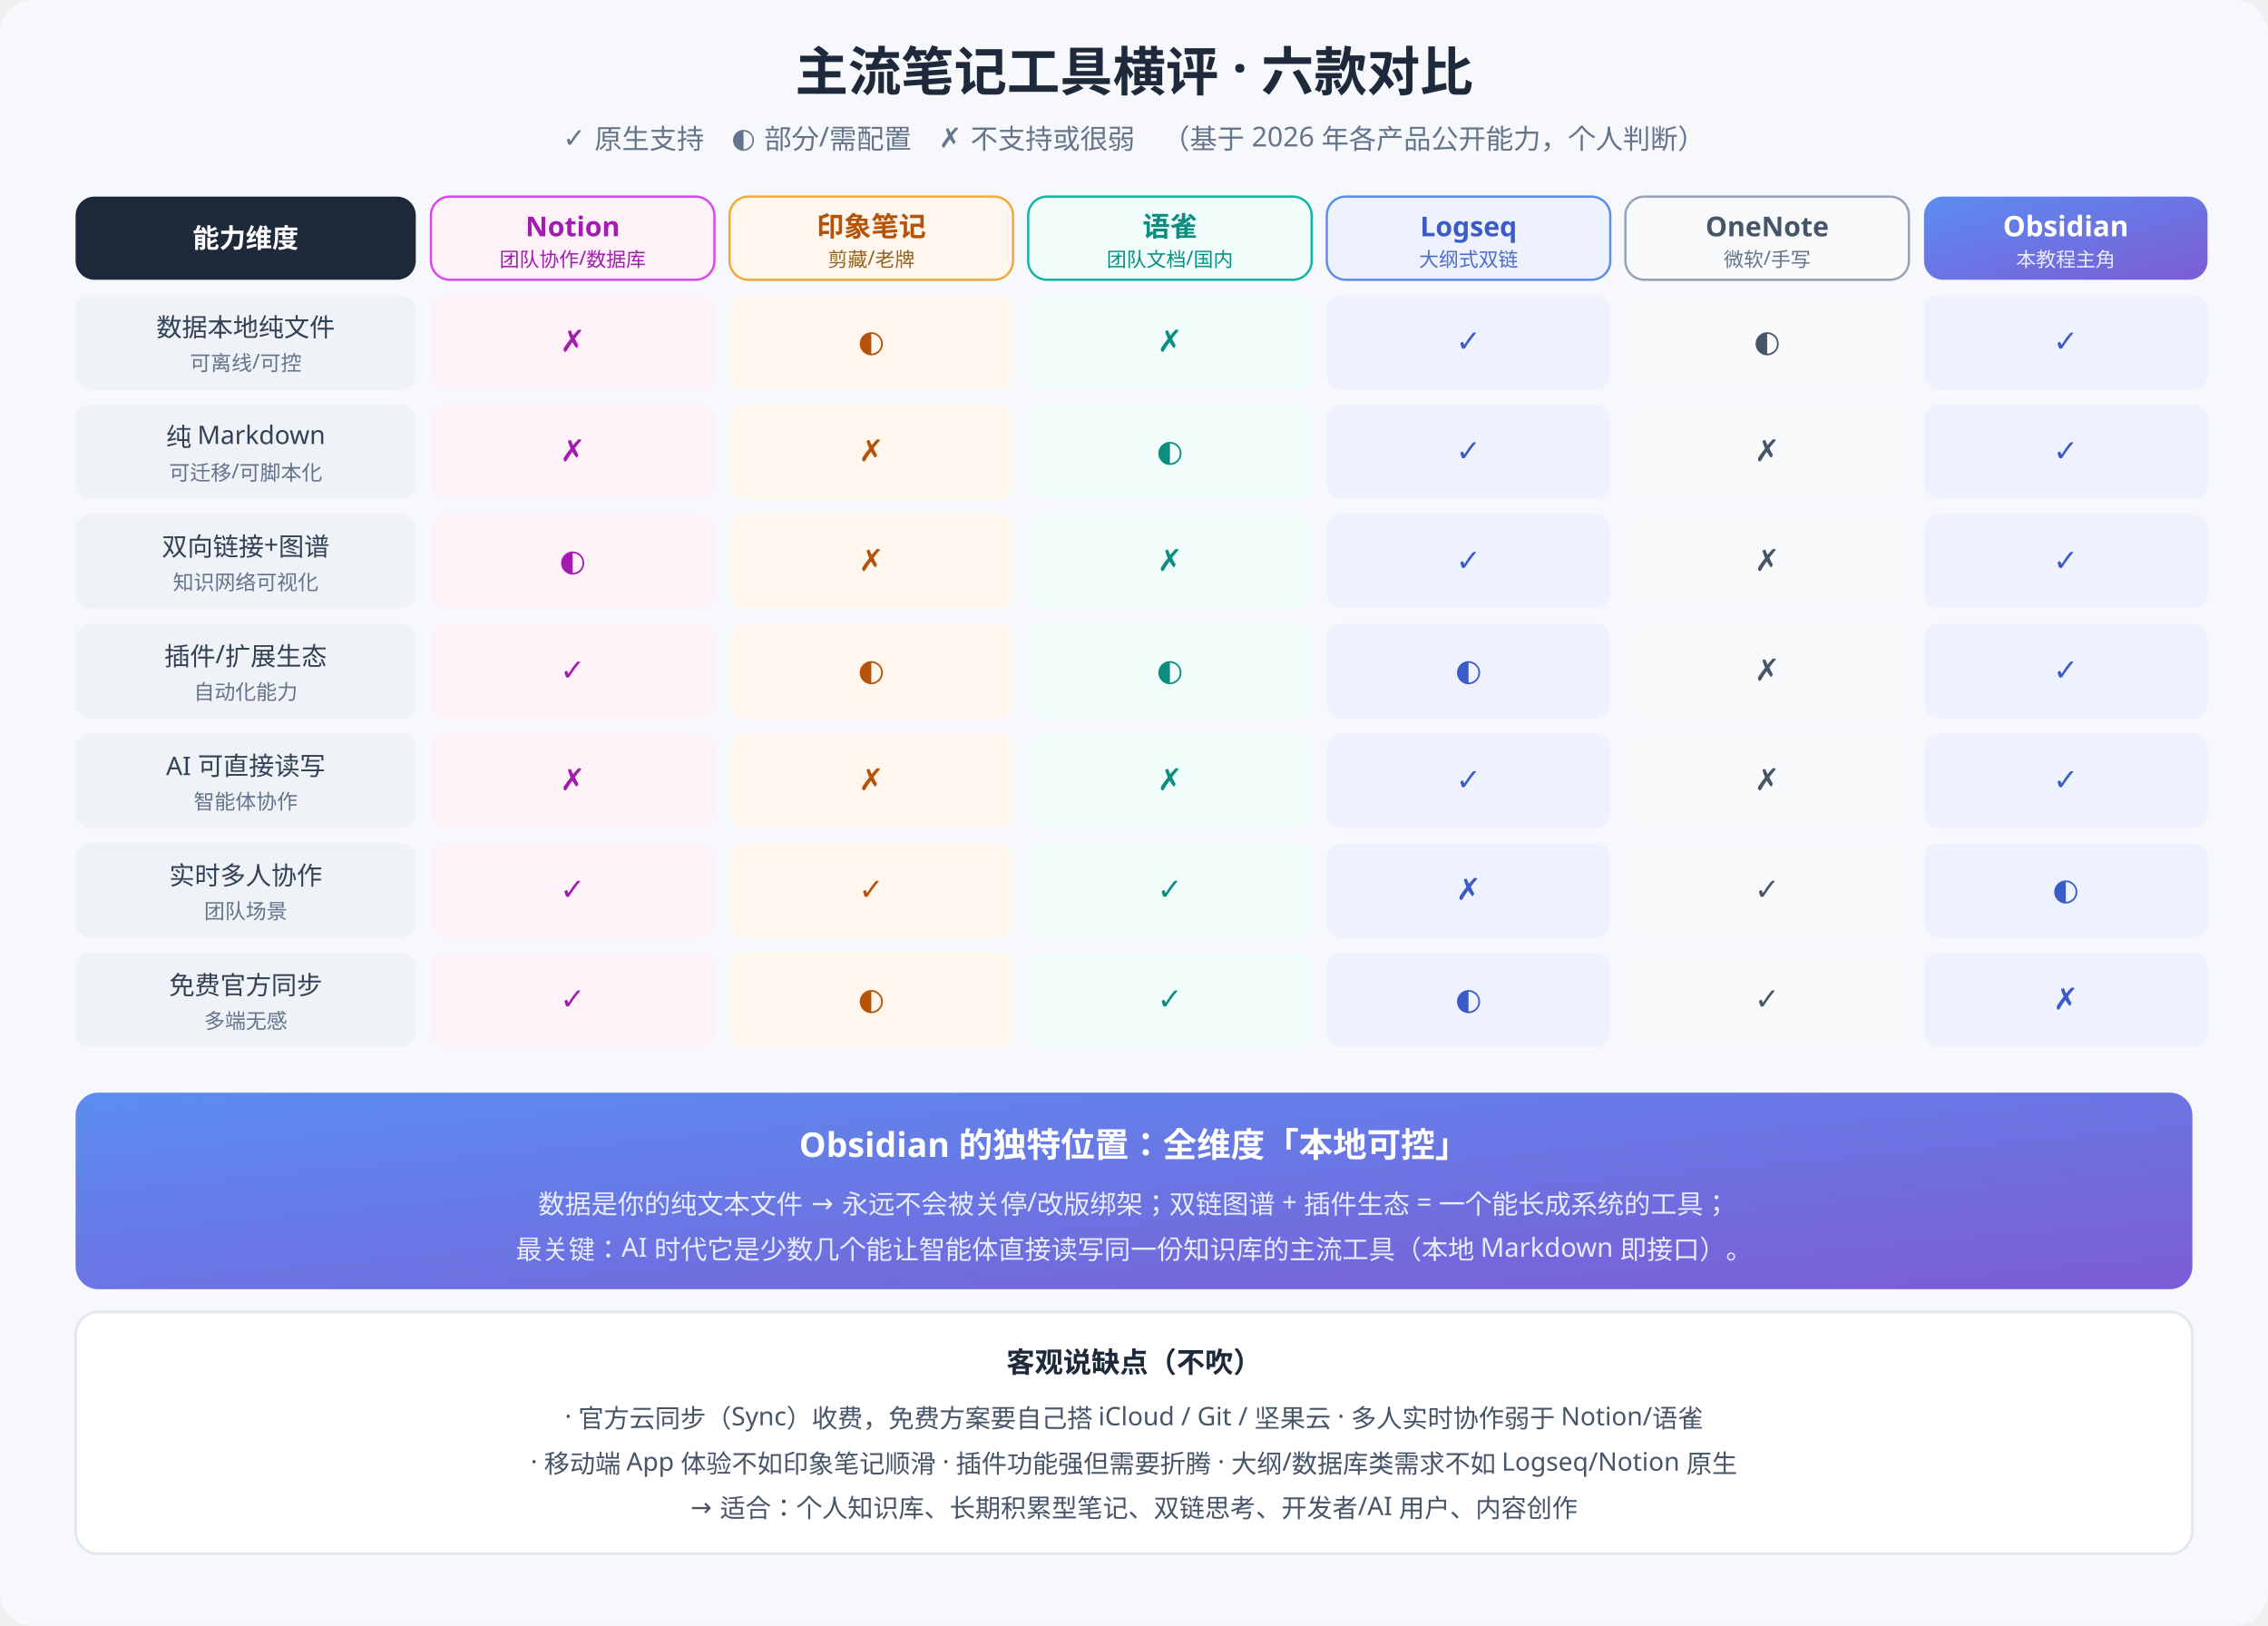
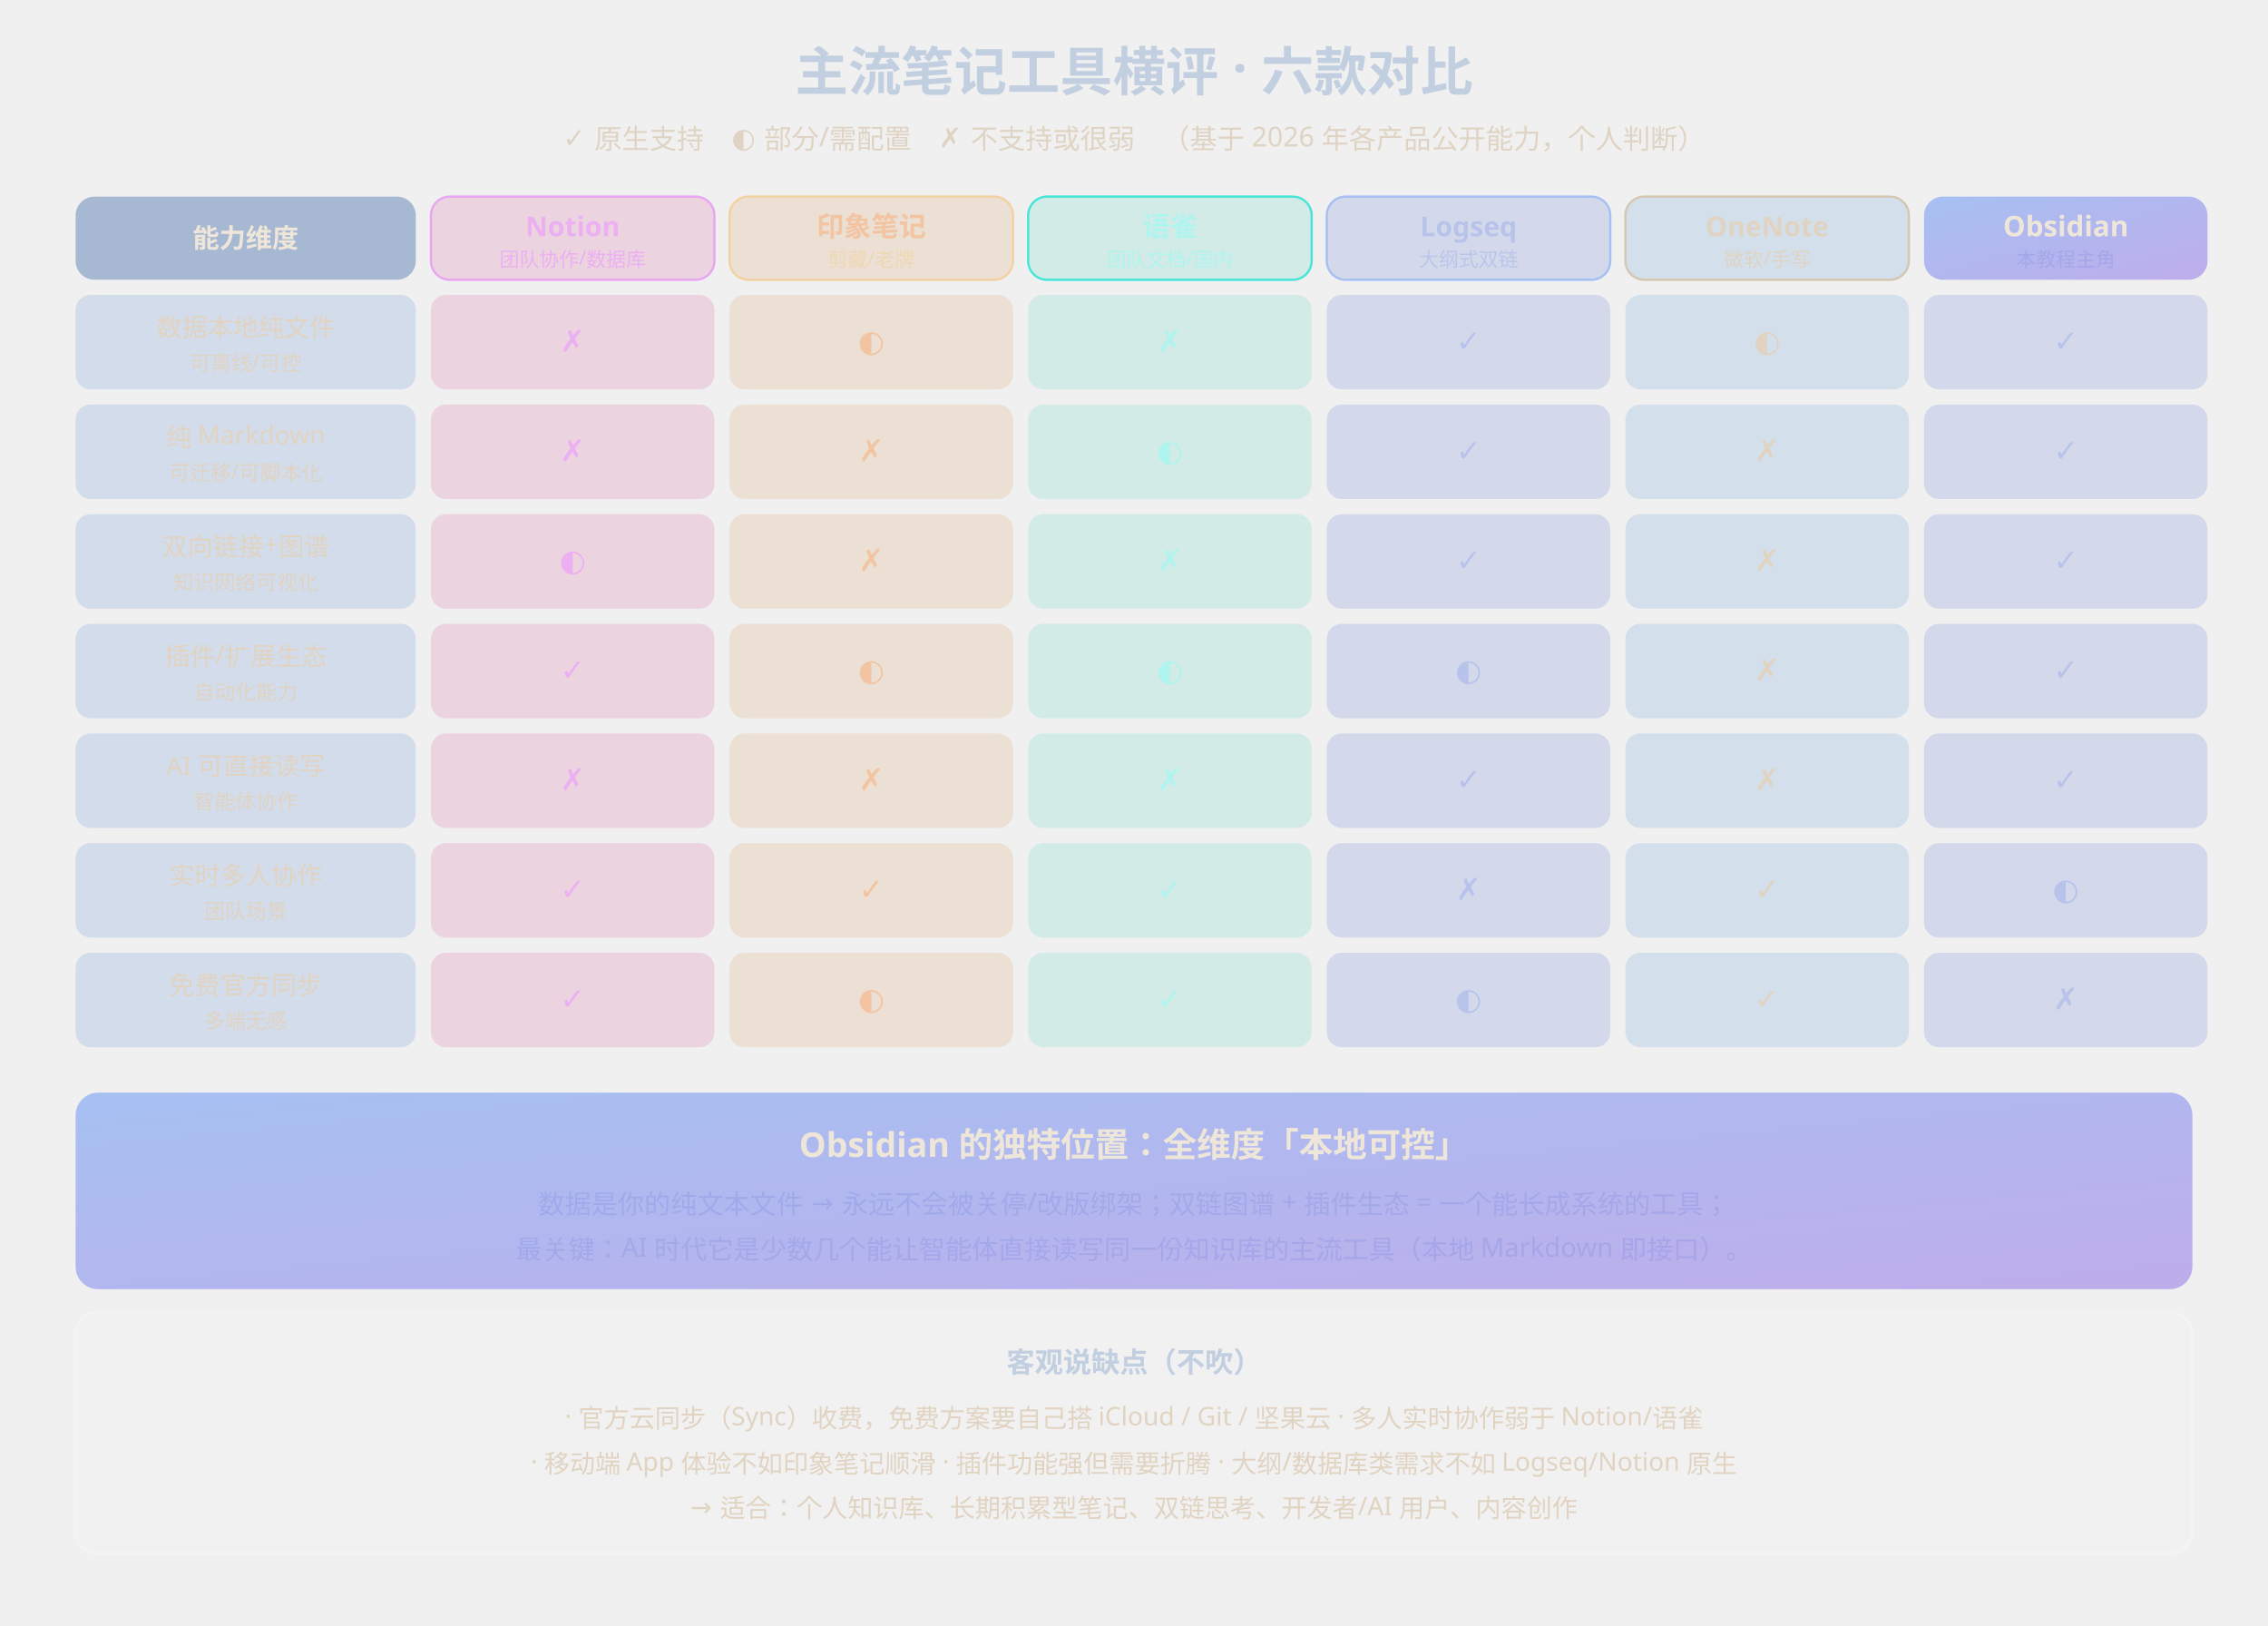
<svg xmlns="http://www.w3.org/2000/svg" width="1200" height="860" viewBox="0 0 1200 860" font-family="'PingFang SC','Hiragino Sans GB','Microsoft YaHei',sans-serif">
  <defs>
    <linearGradient id="c1" x1="0" y1="0" x2="1" y2="1">
-       <stop offset="0" stop-color="#5B8DEF" />
-       <stop offset="1" stop-color="#7C5CD6" />
+       <stop offset="0" stop-color="#A6C0F2" />
+       <stop offset="1" stop-color="#BEADEB" />
    </linearGradient>
    <linearGradient id="c2" x1="0" y1="0" x2="1" y2="1">
-       <stop offset="0" stop-color="#F2A93B" />
-       <stop offset="1" stop-color="#F2714B" />
+       <stop offset="0" stop-color="#F2D2A1" />
+       <stop offset="1" stop-color="#F2B7A6" />
    </linearGradient>
  </defs>
-   <rect width="1200" height="860" rx="18" fill="#F6F8FB" />
-   <text x="600" y="48" text-anchor="middle" font-size="28" font-weight="700" fill="#1E2A3B">主流笔记工具横评 · 六款对比</text>
-   <text x="600" y="78" text-anchor="middle" font-size="14.5" fill="#64748B">✓ 原生支持　◐ 部分/需配置　✗ 不支持或很弱　（基于 2026 年各产品公开能力，个人判断）</text>
-   <rect x="40" y="104" width="180" height="44" rx="10" fill="#1E2A3B" />
-   <text x="130" y="131" text-anchor="middle" font-size="14" font-weight="700" fill="#fff">能力维度</text>
-   <rect x="228" y="104" width="150" height="44" rx="10" fill="#FDF2F8" stroke="#D946EF" stroke-width="1.2" />
-   <text x="303" y="125" text-anchor="middle" font-size="14.5" font-weight="700" fill="#A21CAF">Notion</text>
-   <text x="303" y="141" text-anchor="middle" font-size="10.5" fill="#A21CAF">团队协作/数据库</text>
-   <rect x="386" y="104" width="150" height="44" rx="10" fill="#FFF7ED" stroke="#F2A93B" stroke-width="1.2" />
-   <text x="461" y="125" text-anchor="middle" font-size="14.5" font-weight="700" fill="#B45309">印象笔记</text>
-   <text x="461" y="141" text-anchor="middle" font-size="10.5" fill="#92631F">剪藏/老牌</text>
-   <rect x="544" y="104" width="150" height="44" rx="10" fill="#F0FDFA" stroke="#12B3A6" stroke-width="1.2" />
-   <text x="619" y="125" text-anchor="middle" font-size="14.5" font-weight="700" fill="#0B8E82">语雀</text>
-   <text x="619" y="141" text-anchor="middle" font-size="10.5" fill="#0B8E82">团队文档/国内</text>
-   <rect x="702" y="104" width="150" height="44" rx="10" fill="#EEF2FF" stroke="#5B8DEF" stroke-width="1.2" />
-   <text x="777" y="125" text-anchor="middle" font-size="14.5" font-weight="700" fill="#3B5BC9">Logseq</text>
-   <text x="777" y="141" text-anchor="middle" font-size="10.5" fill="#4E6DC9">大纲式双链</text>
-   <rect x="860" y="104" width="150" height="44" rx="10" fill="#F8FAFC" stroke="#94A3B8" stroke-width="1.2" />
-   <text x="935" y="125" text-anchor="middle" font-size="14.5" font-weight="700" fill="#475569">OneNote</text>
-   <text x="935" y="141" text-anchor="middle" font-size="10.5" fill="#64748B">微软/手写</text>
+   <text x="600" y="48" text-anchor="middle" font-size="28" font-weight="700" fill="#C2CFE0">主流笔记工具横评 · 六款对比</text>
+   <text x="600" y="78" text-anchor="middle" font-size="14.5" fill="#DFD3C3">✓ 原生支持　◐ 部分/需配置　✗ 不支持或很弱　（基于 2026 年各产品公开能力，个人判断）</text>
+   <rect x="40" y="104" width="180" height="44" rx="10" fill="#A7B9D2" />
+   <text x="130" y="131" text-anchor="middle" font-size="14" font-weight="700" fill="#EFE6DA">能力维度</text>
+   <rect x="228" y="104" width="150" height="44" rx="10" fill="rgba(218,98,163,0.20)" stroke="#E8A6F2" stroke-width="1.2" />
+   <text x="303" y="125" text-anchor="middle" font-size="14.5" font-weight="700" fill="#ECAFF2">Notion</text>
+   <text x="303" y="141" text-anchor="middle" font-size="10.5" fill="#ECAFF2">团队协作/数据库</text>
+   <rect x="386" y="104" width="150" height="44" rx="10" fill="rgba(218,164,98,0.20)" stroke="#F2D2A1" stroke-width="1.2" />
+   <text x="461" y="125" text-anchor="middle" font-size="14.5" font-weight="700" fill="#F2C4A2">印象笔记</text>
+   <text x="461" y="141" text-anchor="middle" font-size="10.5" fill="#EFD7B3">剪藏/老牌</text>
+   <rect x="544" y="104" width="150" height="44" rx="10" fill="rgba(98,218,190,0.20)" stroke="#46E5D8" stroke-width="1.2" />
+   <text x="619" y="125" text-anchor="middle" font-size="14.5" font-weight="700" fill="#AFF4EE">语雀</text>
+   <text x="619" y="141" text-anchor="middle" font-size="10.5" fill="#AFF4EE">团队文档/国内</text>
+   <rect x="702" y="104" width="150" height="44" rx="10" fill="rgba(98,126,218,0.20)" stroke="#A6C0F2" stroke-width="1.2" />
+   <text x="777" y="125" text-anchor="middle" font-size="14.5" font-weight="700" fill="#B7C3EB">Logseq</text>
+   <text x="777" y="141" text-anchor="middle" font-size="10.5" fill="#B9C5EA">大纲式双链</text>
+   <rect x="860" y="104" width="150" height="44" rx="10" fill="rgba(98,158,218,0.20)" stroke="#D6C7B2" stroke-width="1.2" />
+   <text x="935" y="125" text-anchor="middle" font-size="14.5" font-weight="700" fill="#E1D3C1">OneNote</text>
+   <text x="935" y="141" text-anchor="middle" font-size="10.5" fill="#DFD3C3">微软/手写</text>
  <rect x="1018" y="104" width="150" height="44" rx="10" fill="url(#c1)" />
-   <text x="1093" y="125" text-anchor="middle" font-size="15" font-weight="700" fill="#fff">Obsidian</text>
-   <text x="1093" y="141" text-anchor="middle" font-size="10.5" fill="#E8ECFF">本教程主角</text>
-   <rect x="40" y="156" width="180" height="50" rx="8" fill="#EFF2F7" />
-   <text x="130" y="178" text-anchor="middle" font-size="13.5" fill="#334155">数据本地纯文件</text>
-   <text x="130" y="196" text-anchor="middle" font-size="11" fill="#64748B">可离线/可控</text>
-   <rect x="228" y="156" width="150" height="50" rx="8" fill="#FDF2F8" />
-   <text x="303" y="186" text-anchor="middle" font-size="16" fill="#A21CAF">✗</text>
-   <rect x="386" y="156" width="150" height="50" rx="8" fill="#FFF7ED" />
-   <text x="461" y="186" text-anchor="middle" font-size="16" fill="#B45309">◐</text>
-   <rect x="544" y="156" width="150" height="50" rx="8" fill="#F0FDFA" />
-   <text x="619" y="186" text-anchor="middle" font-size="16" fill="#0B8E82">✗</text>
-   <rect x="702" y="156" width="150" height="50" rx="8" fill="#EEF2FF" />
-   <text x="777" y="186" text-anchor="middle" font-size="16" fill="#3B5BC9">✓</text>
-   <rect x="860" y="156" width="150" height="50" rx="8" fill="#F8FAFC" />
-   <text x="935" y="186" text-anchor="middle" font-size="16" fill="#475569">◐</text>
-   <rect x="1018" y="156" width="150" height="50" rx="8" fill="#EEF2FF" />
-   <text x="1093" y="186" text-anchor="middle" font-size="16" fill="#3B5BC9">✓</text>
-   <rect x="40" y="214" width="180" height="50" rx="8" fill="#EFF2F7" />
-   <text x="130" y="236" text-anchor="middle" font-size="13.5" fill="#334155">纯 Markdown</text>
-   <text x="130" y="254" text-anchor="middle" font-size="11" fill="#64748B">可迁移/可脚本化</text>
-   <rect x="228" y="214" width="150" height="50" rx="8" fill="#FDF2F8" />
-   <text x="303" y="244" text-anchor="middle" font-size="16" fill="#A21CAF">✗</text>
-   <rect x="386" y="214" width="150" height="50" rx="8" fill="#FFF7ED" />
-   <text x="461" y="244" text-anchor="middle" font-size="16" fill="#B45309">✗</text>
-   <rect x="544" y="214" width="150" height="50" rx="8" fill="#F0FDFA" />
-   <text x="619" y="244" text-anchor="middle" font-size="16" fill="#0B8E82">◐</text>
-   <rect x="702" y="214" width="150" height="50" rx="8" fill="#EEF2FF" />
-   <text x="777" y="244" text-anchor="middle" font-size="16" fill="#3B5BC9">✓</text>
-   <rect x="860" y="214" width="150" height="50" rx="8" fill="#F8FAFC" />
-   <text x="935" y="244" text-anchor="middle" font-size="16" fill="#475569">✗</text>
-   <rect x="1018" y="214" width="150" height="50" rx="8" fill="#EEF2FF" />
-   <text x="1093" y="244" text-anchor="middle" font-size="16" fill="#3B5BC9">✓</text>
-   <rect x="40" y="272" width="180" height="50" rx="8" fill="#EFF2F7" />
-   <text x="130" y="294" text-anchor="middle" font-size="13.5" fill="#334155">双向链接+图谱</text>
-   <text x="130" y="312" text-anchor="middle" font-size="11" fill="#64748B">知识网络可视化</text>
-   <rect x="228" y="272" width="150" height="50" rx="8" fill="#FDF2F8" />
-   <text x="303" y="302" text-anchor="middle" font-size="16" fill="#A21CAF">◐</text>
-   <rect x="386" y="272" width="150" height="50" rx="8" fill="#FFF7ED" />
-   <text x="461" y="302" text-anchor="middle" font-size="16" fill="#B45309">✗</text>
-   <rect x="544" y="272" width="150" height="50" rx="8" fill="#F0FDFA" />
-   <text x="619" y="302" text-anchor="middle" font-size="16" fill="#0B8E82">✗</text>
-   <rect x="702" y="272" width="150" height="50" rx="8" fill="#EEF2FF" />
-   <text x="777" y="302" text-anchor="middle" font-size="16" fill="#3B5BC9">✓</text>
-   <rect x="860" y="272" width="150" height="50" rx="8" fill="#F8FAFC" />
-   <text x="935" y="302" text-anchor="middle" font-size="16" fill="#475569">✗</text>
-   <rect x="1018" y="272" width="150" height="50" rx="8" fill="#EEF2FF" />
-   <text x="1093" y="302" text-anchor="middle" font-size="16" fill="#3B5BC9">✓</text>
-   <rect x="40" y="330" width="180" height="50" rx="8" fill="#EFF2F7" />
-   <text x="130" y="352" text-anchor="middle" font-size="13.5" fill="#334155">插件/扩展生态</text>
-   <text x="130" y="370" text-anchor="middle" font-size="11" fill="#64748B">自动化能力</text>
-   <rect x="228" y="330" width="150" height="50" rx="8" fill="#FDF2F8" />
-   <text x="303" y="360" text-anchor="middle" font-size="16" fill="#A21CAF">✓</text>
-   <rect x="386" y="330" width="150" height="50" rx="8" fill="#FFF7ED" />
-   <text x="461" y="360" text-anchor="middle" font-size="16" fill="#B45309">◐</text>
-   <rect x="544" y="330" width="150" height="50" rx="8" fill="#F0FDFA" />
-   <text x="619" y="360" text-anchor="middle" font-size="16" fill="#0B8E82">◐</text>
-   <rect x="702" y="330" width="150" height="50" rx="8" fill="#EEF2FF" />
-   <text x="777" y="360" text-anchor="middle" font-size="16" fill="#3B5BC9">◐</text>
-   <rect x="860" y="330" width="150" height="50" rx="8" fill="#F8FAFC" />
-   <text x="935" y="360" text-anchor="middle" font-size="16" fill="#475569">✗</text>
-   <rect x="1018" y="330" width="150" height="50" rx="8" fill="#EEF2FF" />
-   <text x="1093" y="360" text-anchor="middle" font-size="16" fill="#3B5BC9">✓</text>
-   <rect x="40" y="388" width="180" height="50" rx="8" fill="#EFF2F7" />
-   <text x="130" y="410" text-anchor="middle" font-size="13.5" fill="#334155">AI 可直接读写</text>
-   <text x="130" y="428" text-anchor="middle" font-size="11" fill="#64748B">智能体协作</text>
-   <rect x="228" y="388" width="150" height="50" rx="8" fill="#FDF2F8" />
-   <text x="303" y="418" text-anchor="middle" font-size="16" fill="#A21CAF">✗</text>
-   <rect x="386" y="388" width="150" height="50" rx="8" fill="#FFF7ED" />
-   <text x="461" y="418" text-anchor="middle" font-size="16" fill="#B45309">✗</text>
-   <rect x="544" y="388" width="150" height="50" rx="8" fill="#F0FDFA" />
-   <text x="619" y="418" text-anchor="middle" font-size="16" fill="#0B8E82">✗</text>
-   <rect x="702" y="388" width="150" height="50" rx="8" fill="#EEF2FF" />
-   <text x="777" y="418" text-anchor="middle" font-size="16" fill="#3B5BC9">✓</text>
-   <rect x="860" y="388" width="150" height="50" rx="8" fill="#F8FAFC" />
-   <text x="935" y="418" text-anchor="middle" font-size="16" fill="#475569">✗</text>
-   <rect x="1018" y="388" width="150" height="50" rx="8" fill="#EEF2FF" />
-   <text x="1093" y="418" text-anchor="middle" font-size="16" fill="#3B5BC9">✓</text>
-   <rect x="40" y="446" width="180" height="50" rx="8" fill="#EFF2F7" />
-   <text x="130" y="468" text-anchor="middle" font-size="13.5" fill="#334155">实时多人协作</text>
-   <text x="130" y="486" text-anchor="middle" font-size="11" fill="#64748B">团队场景</text>
-   <rect x="228" y="446" width="150" height="50" rx="8" fill="#FDF2F8" />
-   <text x="303" y="476" text-anchor="middle" font-size="16" fill="#A21CAF">✓</text>
-   <rect x="386" y="446" width="150" height="50" rx="8" fill="#FFF7ED" />
-   <text x="461" y="476" text-anchor="middle" font-size="16" fill="#B45309">✓</text>
-   <rect x="544" y="446" width="150" height="50" rx="8" fill="#F0FDFA" />
-   <text x="619" y="476" text-anchor="middle" font-size="16" fill="#0B8E82">✓</text>
-   <rect x="702" y="446" width="150" height="50" rx="8" fill="#EEF2FF" />
-   <text x="777" y="476" text-anchor="middle" font-size="16" fill="#3B5BC9">✗</text>
-   <rect x="860" y="446" width="150" height="50" rx="8" fill="#F8FAFC" />
-   <text x="935" y="476" text-anchor="middle" font-size="16" fill="#475569">✓</text>
-   <rect x="1018" y="446" width="150" height="50" rx="8" fill="#EEF2FF" />
-   <text x="1093" y="476" text-anchor="middle" font-size="16" fill="#3B5BC9">◐</text>
-   <rect x="40" y="504" width="180" height="50" rx="8" fill="#EFF2F7" />
-   <text x="130" y="526" text-anchor="middle" font-size="13.5" fill="#334155">免费官方同步</text>
-   <text x="130" y="544" text-anchor="middle" font-size="11" fill="#64748B">多端无感</text>
-   <rect x="228" y="504" width="150" height="50" rx="8" fill="#FDF2F8" />
-   <text x="303" y="534" text-anchor="middle" font-size="16" fill="#A21CAF">✓</text>
-   <rect x="386" y="504" width="150" height="50" rx="8" fill="#FFF7ED" />
-   <text x="461" y="534" text-anchor="middle" font-size="16" fill="#B45309">◐</text>
-   <rect x="544" y="504" width="150" height="50" rx="8" fill="#F0FDFA" />
-   <text x="619" y="534" text-anchor="middle" font-size="16" fill="#0B8E82">✓</text>
-   <rect x="702" y="504" width="150" height="50" rx="8" fill="#EEF2FF" />
-   <text x="777" y="534" text-anchor="middle" font-size="16" fill="#3B5BC9">◐</text>
-   <rect x="860" y="504" width="150" height="50" rx="8" fill="#F8FAFC" />
-   <text x="935" y="534" text-anchor="middle" font-size="16" fill="#475569">✓</text>
-   <rect x="1018" y="504" width="150" height="50" rx="8" fill="#EEF2FF" />
-   <text x="1093" y="534" text-anchor="middle" font-size="16" fill="#3B5BC9">✗</text>
+   <text x="1093" y="125" text-anchor="middle" font-size="15" font-weight="700" fill="#EFE6DA">Obsidian</text>
+   <text x="1093" y="141" text-anchor="middle" font-size="10.5" fill="rgba(98,118,218,0.20)">本教程主角</text>
+   <rect x="40" y="156" width="180" height="50" rx="8" fill="rgba(98,143,218,0.20)" />
+   <text x="130" y="178" text-anchor="middle" font-size="13.5" fill="#E1D3C1">数据本地纯文件</text>
+   <text x="130" y="196" text-anchor="middle" font-size="11" fill="#DFD3C3">可离线/可控</text>
+   <rect x="228" y="156" width="150" height="50" rx="8" fill="rgba(218,98,163,0.20)" />
+   <text x="303" y="186" text-anchor="middle" font-size="16" fill="#ECAFF2">✗</text>
+   <rect x="386" y="156" width="150" height="50" rx="8" fill="rgba(218,164,98,0.20)" />
+   <text x="461" y="186" text-anchor="middle" font-size="16" fill="#F2C4A2">◐</text>
+   <rect x="544" y="156" width="150" height="50" rx="8" fill="rgba(98,218,190,0.20)" />
+   <text x="619" y="186" text-anchor="middle" font-size="16" fill="#AFF4EE">✗</text>
+   <rect x="702" y="156" width="150" height="50" rx="8" fill="rgba(98,126,218,0.20)" />
+   <text x="777" y="186" text-anchor="middle" font-size="16" fill="#B7C3EB">✓</text>
+   <rect x="860" y="156" width="150" height="50" rx="8" fill="rgba(98,158,218,0.20)" />
+   <text x="935" y="186" text-anchor="middle" font-size="16" fill="#E1D3C1">◐</text>
+   <rect x="1018" y="156" width="150" height="50" rx="8" fill="rgba(98,126,218,0.20)" />
+   <text x="1093" y="186" text-anchor="middle" font-size="16" fill="#B7C3EB">✓</text>
+   <rect x="40" y="214" width="180" height="50" rx="8" fill="rgba(98,143,218,0.20)" />
+   <text x="130" y="236" text-anchor="middle" font-size="13.5" fill="#E1D3C1">纯 Markdown</text>
+   <text x="130" y="254" text-anchor="middle" font-size="11" fill="#DFD3C3">可迁移/可脚本化</text>
+   <rect x="228" y="214" width="150" height="50" rx="8" fill="rgba(218,98,163,0.20)" />
+   <text x="303" y="244" text-anchor="middle" font-size="16" fill="#ECAFF2">✗</text>
+   <rect x="386" y="214" width="150" height="50" rx="8" fill="rgba(218,164,98,0.20)" />
+   <text x="461" y="244" text-anchor="middle" font-size="16" fill="#F2C4A2">✗</text>
+   <rect x="544" y="214" width="150" height="50" rx="8" fill="rgba(98,218,190,0.20)" />
+   <text x="619" y="244" text-anchor="middle" font-size="16" fill="#AFF4EE">◐</text>
+   <rect x="702" y="214" width="150" height="50" rx="8" fill="rgba(98,126,218,0.20)" />
+   <text x="777" y="244" text-anchor="middle" font-size="16" fill="#B7C3EB">✓</text>
+   <rect x="860" y="214" width="150" height="50" rx="8" fill="rgba(98,158,218,0.20)" />
+   <text x="935" y="244" text-anchor="middle" font-size="16" fill="#E1D3C1">✗</text>
+   <rect x="1018" y="214" width="150" height="50" rx="8" fill="rgba(98,126,218,0.20)" />
+   <text x="1093" y="244" text-anchor="middle" font-size="16" fill="#B7C3EB">✓</text>
+   <rect x="40" y="272" width="180" height="50" rx="8" fill="rgba(98,143,218,0.20)" />
+   <text x="130" y="294" text-anchor="middle" font-size="13.5" fill="#E1D3C1">双向链接+图谱</text>
+   <text x="130" y="312" text-anchor="middle" font-size="11" fill="#DFD3C3">知识网络可视化</text>
+   <rect x="228" y="272" width="150" height="50" rx="8" fill="rgba(218,98,163,0.20)" />
+   <text x="303" y="302" text-anchor="middle" font-size="16" fill="#ECAFF2">◐</text>
+   <rect x="386" y="272" width="150" height="50" rx="8" fill="rgba(218,164,98,0.20)" />
+   <text x="461" y="302" text-anchor="middle" font-size="16" fill="#F2C4A2">✗</text>
+   <rect x="544" y="272" width="150" height="50" rx="8" fill="rgba(98,218,190,0.20)" />
+   <text x="619" y="302" text-anchor="middle" font-size="16" fill="#AFF4EE">✗</text>
+   <rect x="702" y="272" width="150" height="50" rx="8" fill="rgba(98,126,218,0.20)" />
+   <text x="777" y="302" text-anchor="middle" font-size="16" fill="#B7C3EB">✓</text>
+   <rect x="860" y="272" width="150" height="50" rx="8" fill="rgba(98,158,218,0.20)" />
+   <text x="935" y="302" text-anchor="middle" font-size="16" fill="#E1D3C1">✗</text>
+   <rect x="1018" y="272" width="150" height="50" rx="8" fill="rgba(98,126,218,0.20)" />
+   <text x="1093" y="302" text-anchor="middle" font-size="16" fill="#B7C3EB">✓</text>
+   <rect x="40" y="330" width="180" height="50" rx="8" fill="rgba(98,143,218,0.20)" />
+   <text x="130" y="352" text-anchor="middle" font-size="13.5" fill="#E1D3C1">插件/扩展生态</text>
+   <text x="130" y="370" text-anchor="middle" font-size="11" fill="#DFD3C3">自动化能力</text>
+   <rect x="228" y="330" width="150" height="50" rx="8" fill="rgba(218,98,163,0.20)" />
+   <text x="303" y="360" text-anchor="middle" font-size="16" fill="#ECAFF2">✓</text>
+   <rect x="386" y="330" width="150" height="50" rx="8" fill="rgba(218,164,98,0.20)" />
+   <text x="461" y="360" text-anchor="middle" font-size="16" fill="#F2C4A2">◐</text>
+   <rect x="544" y="330" width="150" height="50" rx="8" fill="rgba(98,218,190,0.20)" />
+   <text x="619" y="360" text-anchor="middle" font-size="16" fill="#AFF4EE">◐</text>
+   <rect x="702" y="330" width="150" height="50" rx="8" fill="rgba(98,126,218,0.20)" />
+   <text x="777" y="360" text-anchor="middle" font-size="16" fill="#B7C3EB">◐</text>
+   <rect x="860" y="330" width="150" height="50" rx="8" fill="rgba(98,158,218,0.20)" />
+   <text x="935" y="360" text-anchor="middle" font-size="16" fill="#E1D3C1">✗</text>
+   <rect x="1018" y="330" width="150" height="50" rx="8" fill="rgba(98,126,218,0.20)" />
+   <text x="1093" y="360" text-anchor="middle" font-size="16" fill="#B7C3EB">✓</text>
+   <rect x="40" y="388" width="180" height="50" rx="8" fill="rgba(98,143,218,0.20)" />
+   <text x="130" y="410" text-anchor="middle" font-size="13.5" fill="#E1D3C1">AI 可直接读写</text>
+   <text x="130" y="428" text-anchor="middle" font-size="11" fill="#DFD3C3">智能体协作</text>
+   <rect x="228" y="388" width="150" height="50" rx="8" fill="rgba(218,98,163,0.20)" />
+   <text x="303" y="418" text-anchor="middle" font-size="16" fill="#ECAFF2">✗</text>
+   <rect x="386" y="388" width="150" height="50" rx="8" fill="rgba(218,164,98,0.20)" />
+   <text x="461" y="418" text-anchor="middle" font-size="16" fill="#F2C4A2">✗</text>
+   <rect x="544" y="388" width="150" height="50" rx="8" fill="rgba(98,218,190,0.20)" />
+   <text x="619" y="418" text-anchor="middle" font-size="16" fill="#AFF4EE">✗</text>
+   <rect x="702" y="388" width="150" height="50" rx="8" fill="rgba(98,126,218,0.20)" />
+   <text x="777" y="418" text-anchor="middle" font-size="16" fill="#B7C3EB">✓</text>
+   <rect x="860" y="388" width="150" height="50" rx="8" fill="rgba(98,158,218,0.20)" />
+   <text x="935" y="418" text-anchor="middle" font-size="16" fill="#E1D3C1">✗</text>
+   <rect x="1018" y="388" width="150" height="50" rx="8" fill="rgba(98,126,218,0.20)" />
+   <text x="1093" y="418" text-anchor="middle" font-size="16" fill="#B7C3EB">✓</text>
+   <rect x="40" y="446" width="180" height="50" rx="8" fill="rgba(98,143,218,0.20)" />
+   <text x="130" y="468" text-anchor="middle" font-size="13.5" fill="#E1D3C1">实时多人协作</text>
+   <text x="130" y="486" text-anchor="middle" font-size="11" fill="#DFD3C3">团队场景</text>
+   <rect x="228" y="446" width="150" height="50" rx="8" fill="rgba(218,98,163,0.20)" />
+   <text x="303" y="476" text-anchor="middle" font-size="16" fill="#ECAFF2">✓</text>
+   <rect x="386" y="446" width="150" height="50" rx="8" fill="rgba(218,164,98,0.20)" />
+   <text x="461" y="476" text-anchor="middle" font-size="16" fill="#F2C4A2">✓</text>
+   <rect x="544" y="446" width="150" height="50" rx="8" fill="rgba(98,218,190,0.20)" />
+   <text x="619" y="476" text-anchor="middle" font-size="16" fill="#AFF4EE">✓</text>
+   <rect x="702" y="446" width="150" height="50" rx="8" fill="rgba(98,126,218,0.20)" />
+   <text x="777" y="476" text-anchor="middle" font-size="16" fill="#B7C3EB">✗</text>
+   <rect x="860" y="446" width="150" height="50" rx="8" fill="rgba(98,158,218,0.20)" />
+   <text x="935" y="476" text-anchor="middle" font-size="16" fill="#E1D3C1">✓</text>
+   <rect x="1018" y="446" width="150" height="50" rx="8" fill="rgba(98,126,218,0.20)" />
+   <text x="1093" y="476" text-anchor="middle" font-size="16" fill="#B7C3EB">◐</text>
+   <rect x="40" y="504" width="180" height="50" rx="8" fill="rgba(98,143,218,0.20)" />
+   <text x="130" y="526" text-anchor="middle" font-size="13.5" fill="#E1D3C1">免费官方同步</text>
+   <text x="130" y="544" text-anchor="middle" font-size="11" fill="#DFD3C3">多端无感</text>
+   <rect x="228" y="504" width="150" height="50" rx="8" fill="rgba(218,98,163,0.20)" />
+   <text x="303" y="534" text-anchor="middle" font-size="16" fill="#ECAFF2">✓</text>
+   <rect x="386" y="504" width="150" height="50" rx="8" fill="rgba(218,164,98,0.20)" />
+   <text x="461" y="534" text-anchor="middle" font-size="16" fill="#F2C4A2">◐</text>
+   <rect x="544" y="504" width="150" height="50" rx="8" fill="rgba(98,218,190,0.20)" />
+   <text x="619" y="534" text-anchor="middle" font-size="16" fill="#AFF4EE">✓</text>
+   <rect x="702" y="504" width="150" height="50" rx="8" fill="rgba(98,126,218,0.20)" />
+   <text x="777" y="534" text-anchor="middle" font-size="16" fill="#B7C3EB">◐</text>
+   <rect x="860" y="504" width="150" height="50" rx="8" fill="rgba(98,158,218,0.20)" />
+   <text x="935" y="534" text-anchor="middle" font-size="16" fill="#E1D3C1">✓</text>
+   <rect x="1018" y="504" width="150" height="50" rx="8" fill="rgba(98,126,218,0.20)" />
+   <text x="1093" y="534" text-anchor="middle" font-size="16" fill="#B7C3EB">✗</text>
  <rect x="40" y="578" width="1120" height="104" rx="12" fill="url(#c1)" />
-   <text x="600" y="612" text-anchor="middle" font-size="18" font-weight="700" fill="#fff">Obsidian 的独特位置：全维度「本地可控」</text>
-   <text x="600" y="642" text-anchor="middle" font-size="14" fill="#E8ECFF">数据是你的纯文本文件 → 永远不会被关停/改版绑架；双链图谱 + 插件生态 = 一个能长成系统的工具；</text>
-   <text x="600" y="666" text-anchor="middle" font-size="14" fill="#E8ECFF">最关键：AI 时代它是少数几个能让智能体直接读写同一份知识库的主流工具（本地 Markdown 即接口）。</text>
-   <rect x="40" y="694" width="1120" height="128" rx="12" fill="#FFF" stroke="#E2E8F0" stroke-width="1.5" />
-   <text x="600" y="726" text-anchor="middle" font-size="15" font-weight="700" fill="#1E2A3B">客观说缺点（不吹）</text>
-   <text x="600" y="754" text-anchor="middle" font-size="13.5" fill="#475569">· 官方云同步（Sync）收费，免费方案要自己搭 iCloud / Git / 坚果云 · 多人实时协作弱于 Notion/语雀</text>
-   <text x="600" y="778" text-anchor="middle" font-size="13.5" fill="#475569">· 移动端 App 体验不如印象笔记顺滑 · 插件功能强但需要折腾 · 大纲/数据库类需求不如 Logseq/Notion 原生</text>
-   <text x="600" y="802" text-anchor="middle" font-size="13.5" fill="#475569">→ 适合：个人知识库、长期积累型笔记、双链思考、开发者/AI 用户、内容创作</text>
+   <text x="600" y="612" text-anchor="middle" font-size="18" font-weight="700" fill="#EFE6DA">Obsidian 的独特位置：全维度「本地可控」</text>
+   <text x="600" y="642" text-anchor="middle" font-size="14" fill="rgba(98,118,218,0.20)">数据是你的纯文本文件 → 永远不会被关停/改版绑架；双链图谱 + 插件生态 = 一个能长成系统的工具；</text>
+   <text x="600" y="666" text-anchor="middle" font-size="14" fill="rgba(98,118,218,0.20)">最关键：AI 时代它是少数几个能让智能体直接读写同一份知识库的主流工具（本地 Markdown 即接口）。</text>
+   <rect x="40" y="694" width="1120" height="128" rx="12" fill="rgba(255,255,255,0.07)" stroke="rgba(255,255,255,0.22)" stroke-width="1.5" />
+   <text x="600" y="726" text-anchor="middle" font-size="15" font-weight="700" fill="#C2CFE0">客观说缺点（不吹）</text>
+   <text x="600" y="754" text-anchor="middle" font-size="13.5" fill="#E1D3C1">· 官方云同步（Sync）收费，免费方案要自己搭 iCloud / Git / 坚果云 · 多人实时协作弱于 Notion/语雀</text>
+   <text x="600" y="778" text-anchor="middle" font-size="13.5" fill="#E1D3C1">· 移动端 App 体验不如印象笔记顺滑 · 插件功能强但需要折腾 · 大纲/数据库类需求不如 Logseq/Notion 原生</text>
+   <text x="600" y="802" text-anchor="middle" font-size="13.5" fill="#E1D3C1">→ 适合：个人知识库、长期积累型笔记、双链思考、开发者/AI 用户、内容创作</text>
</svg>
